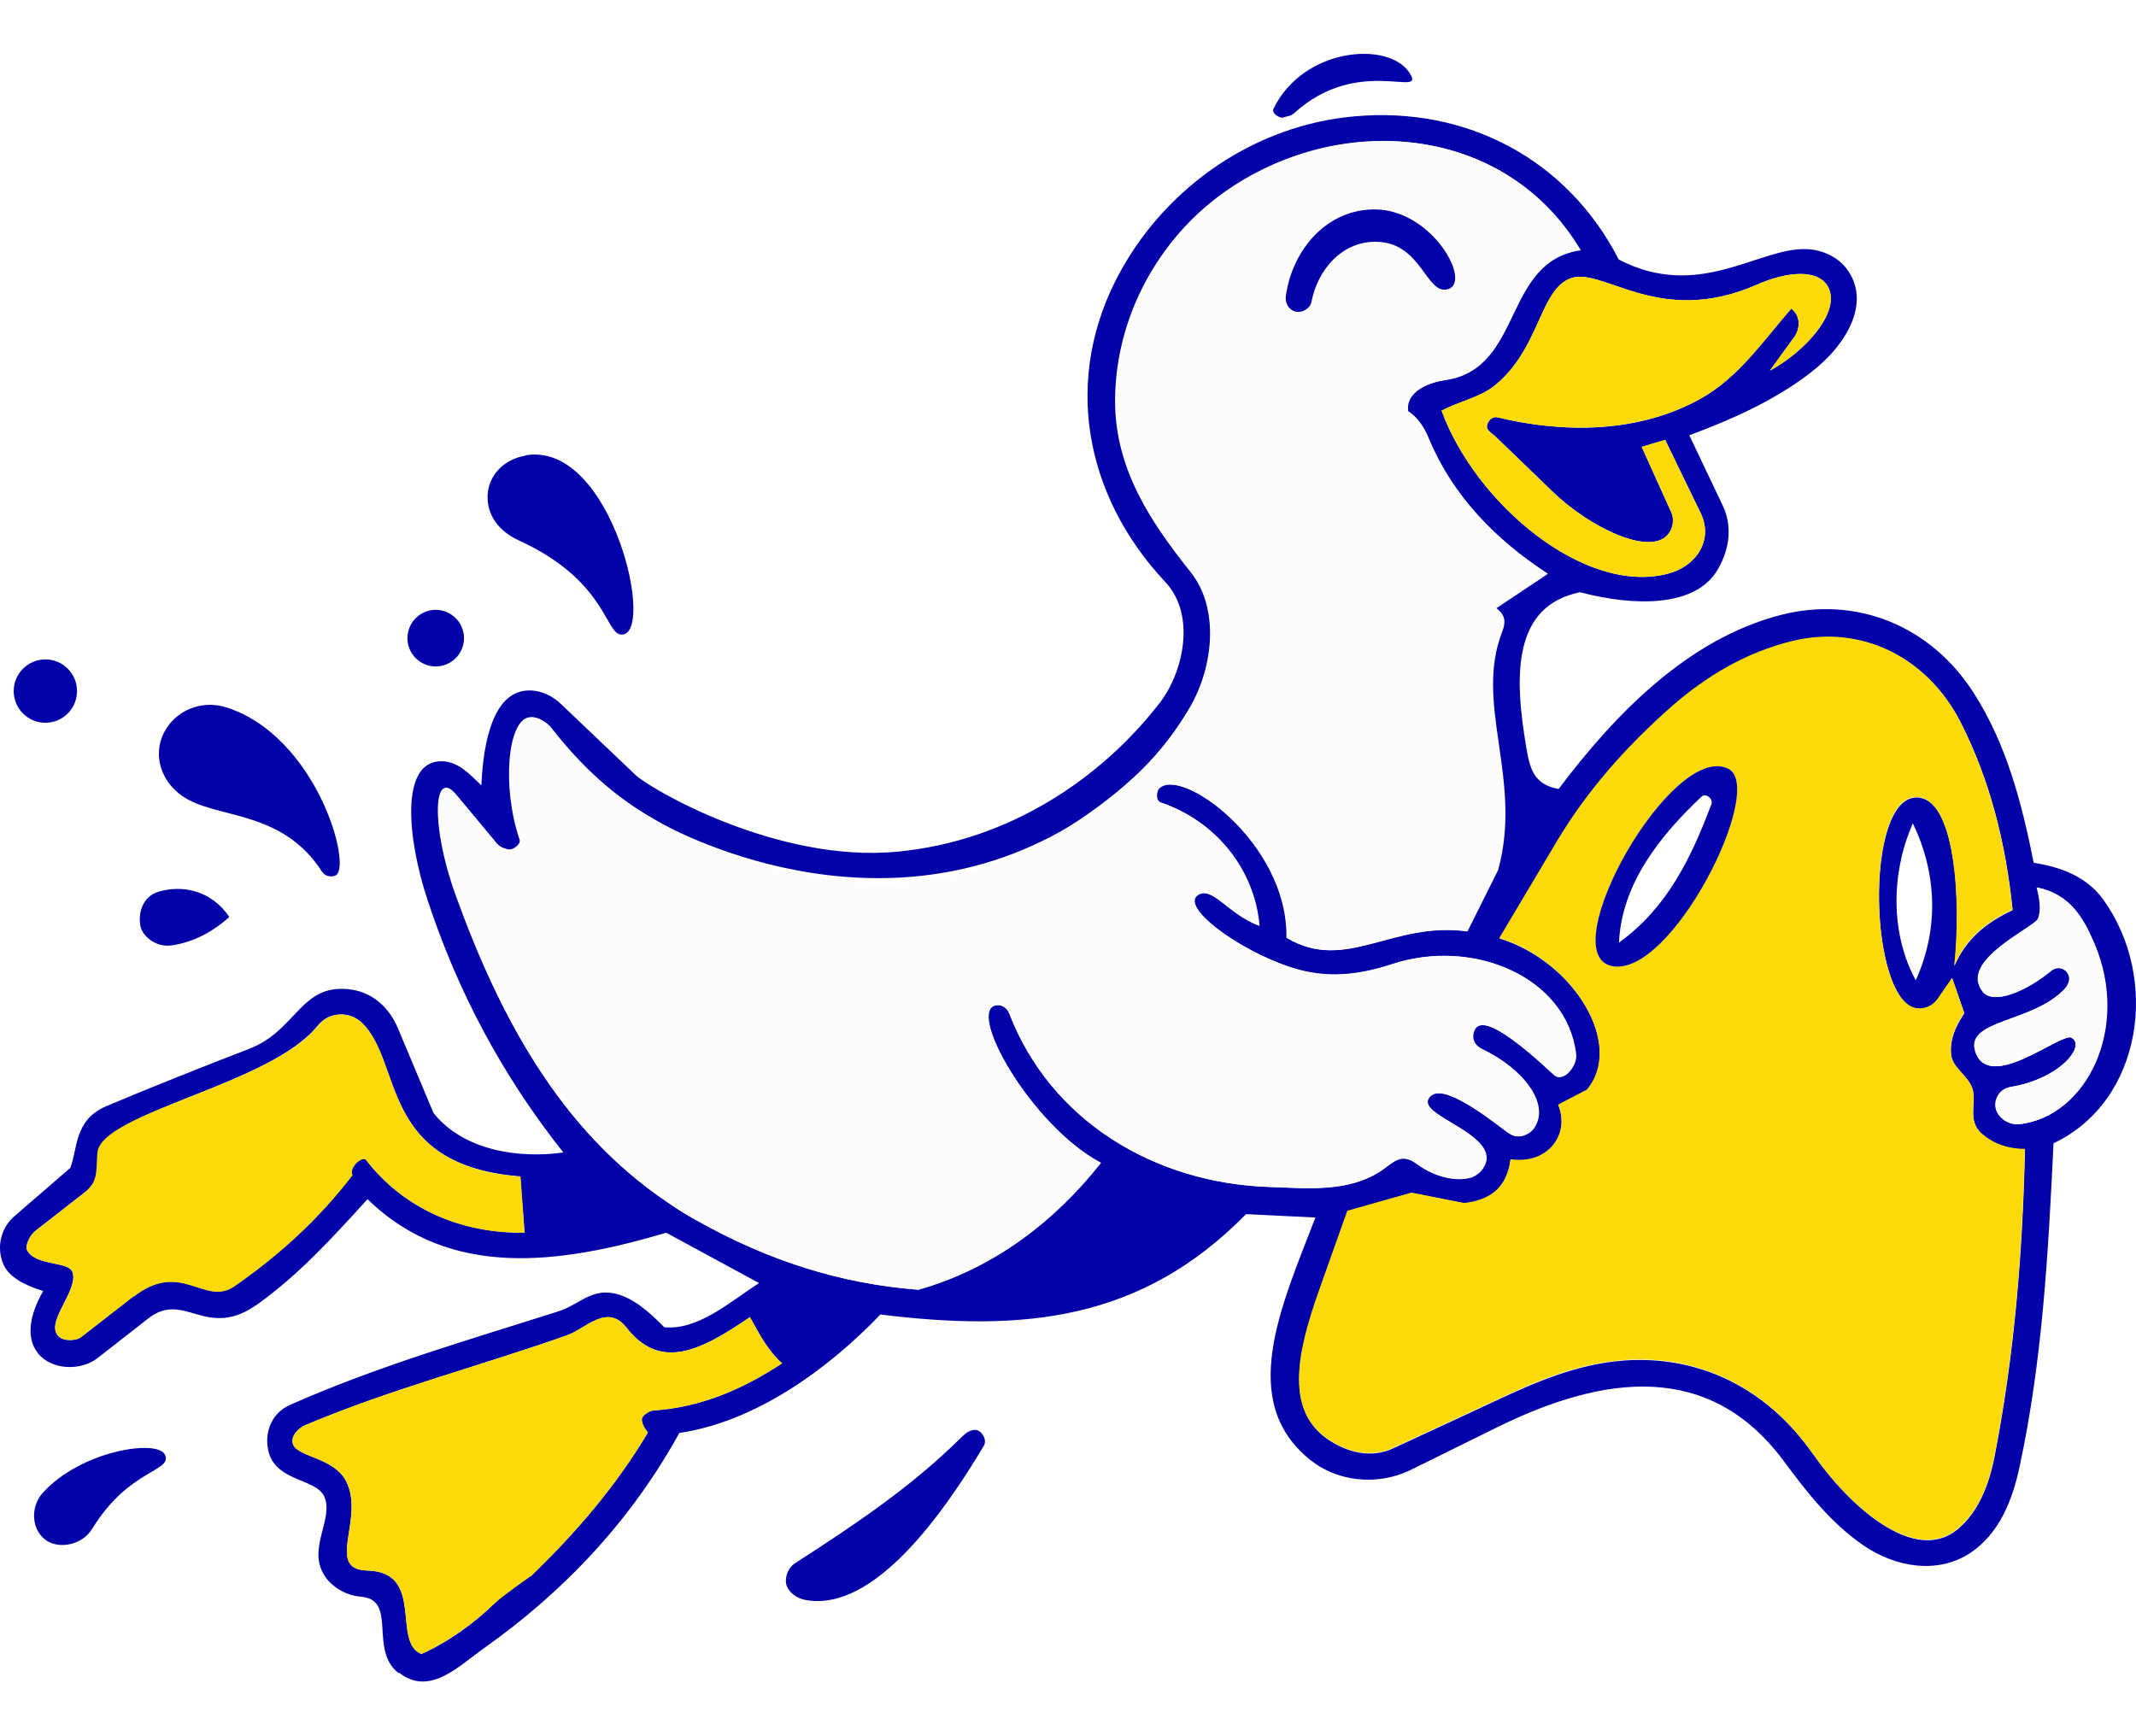
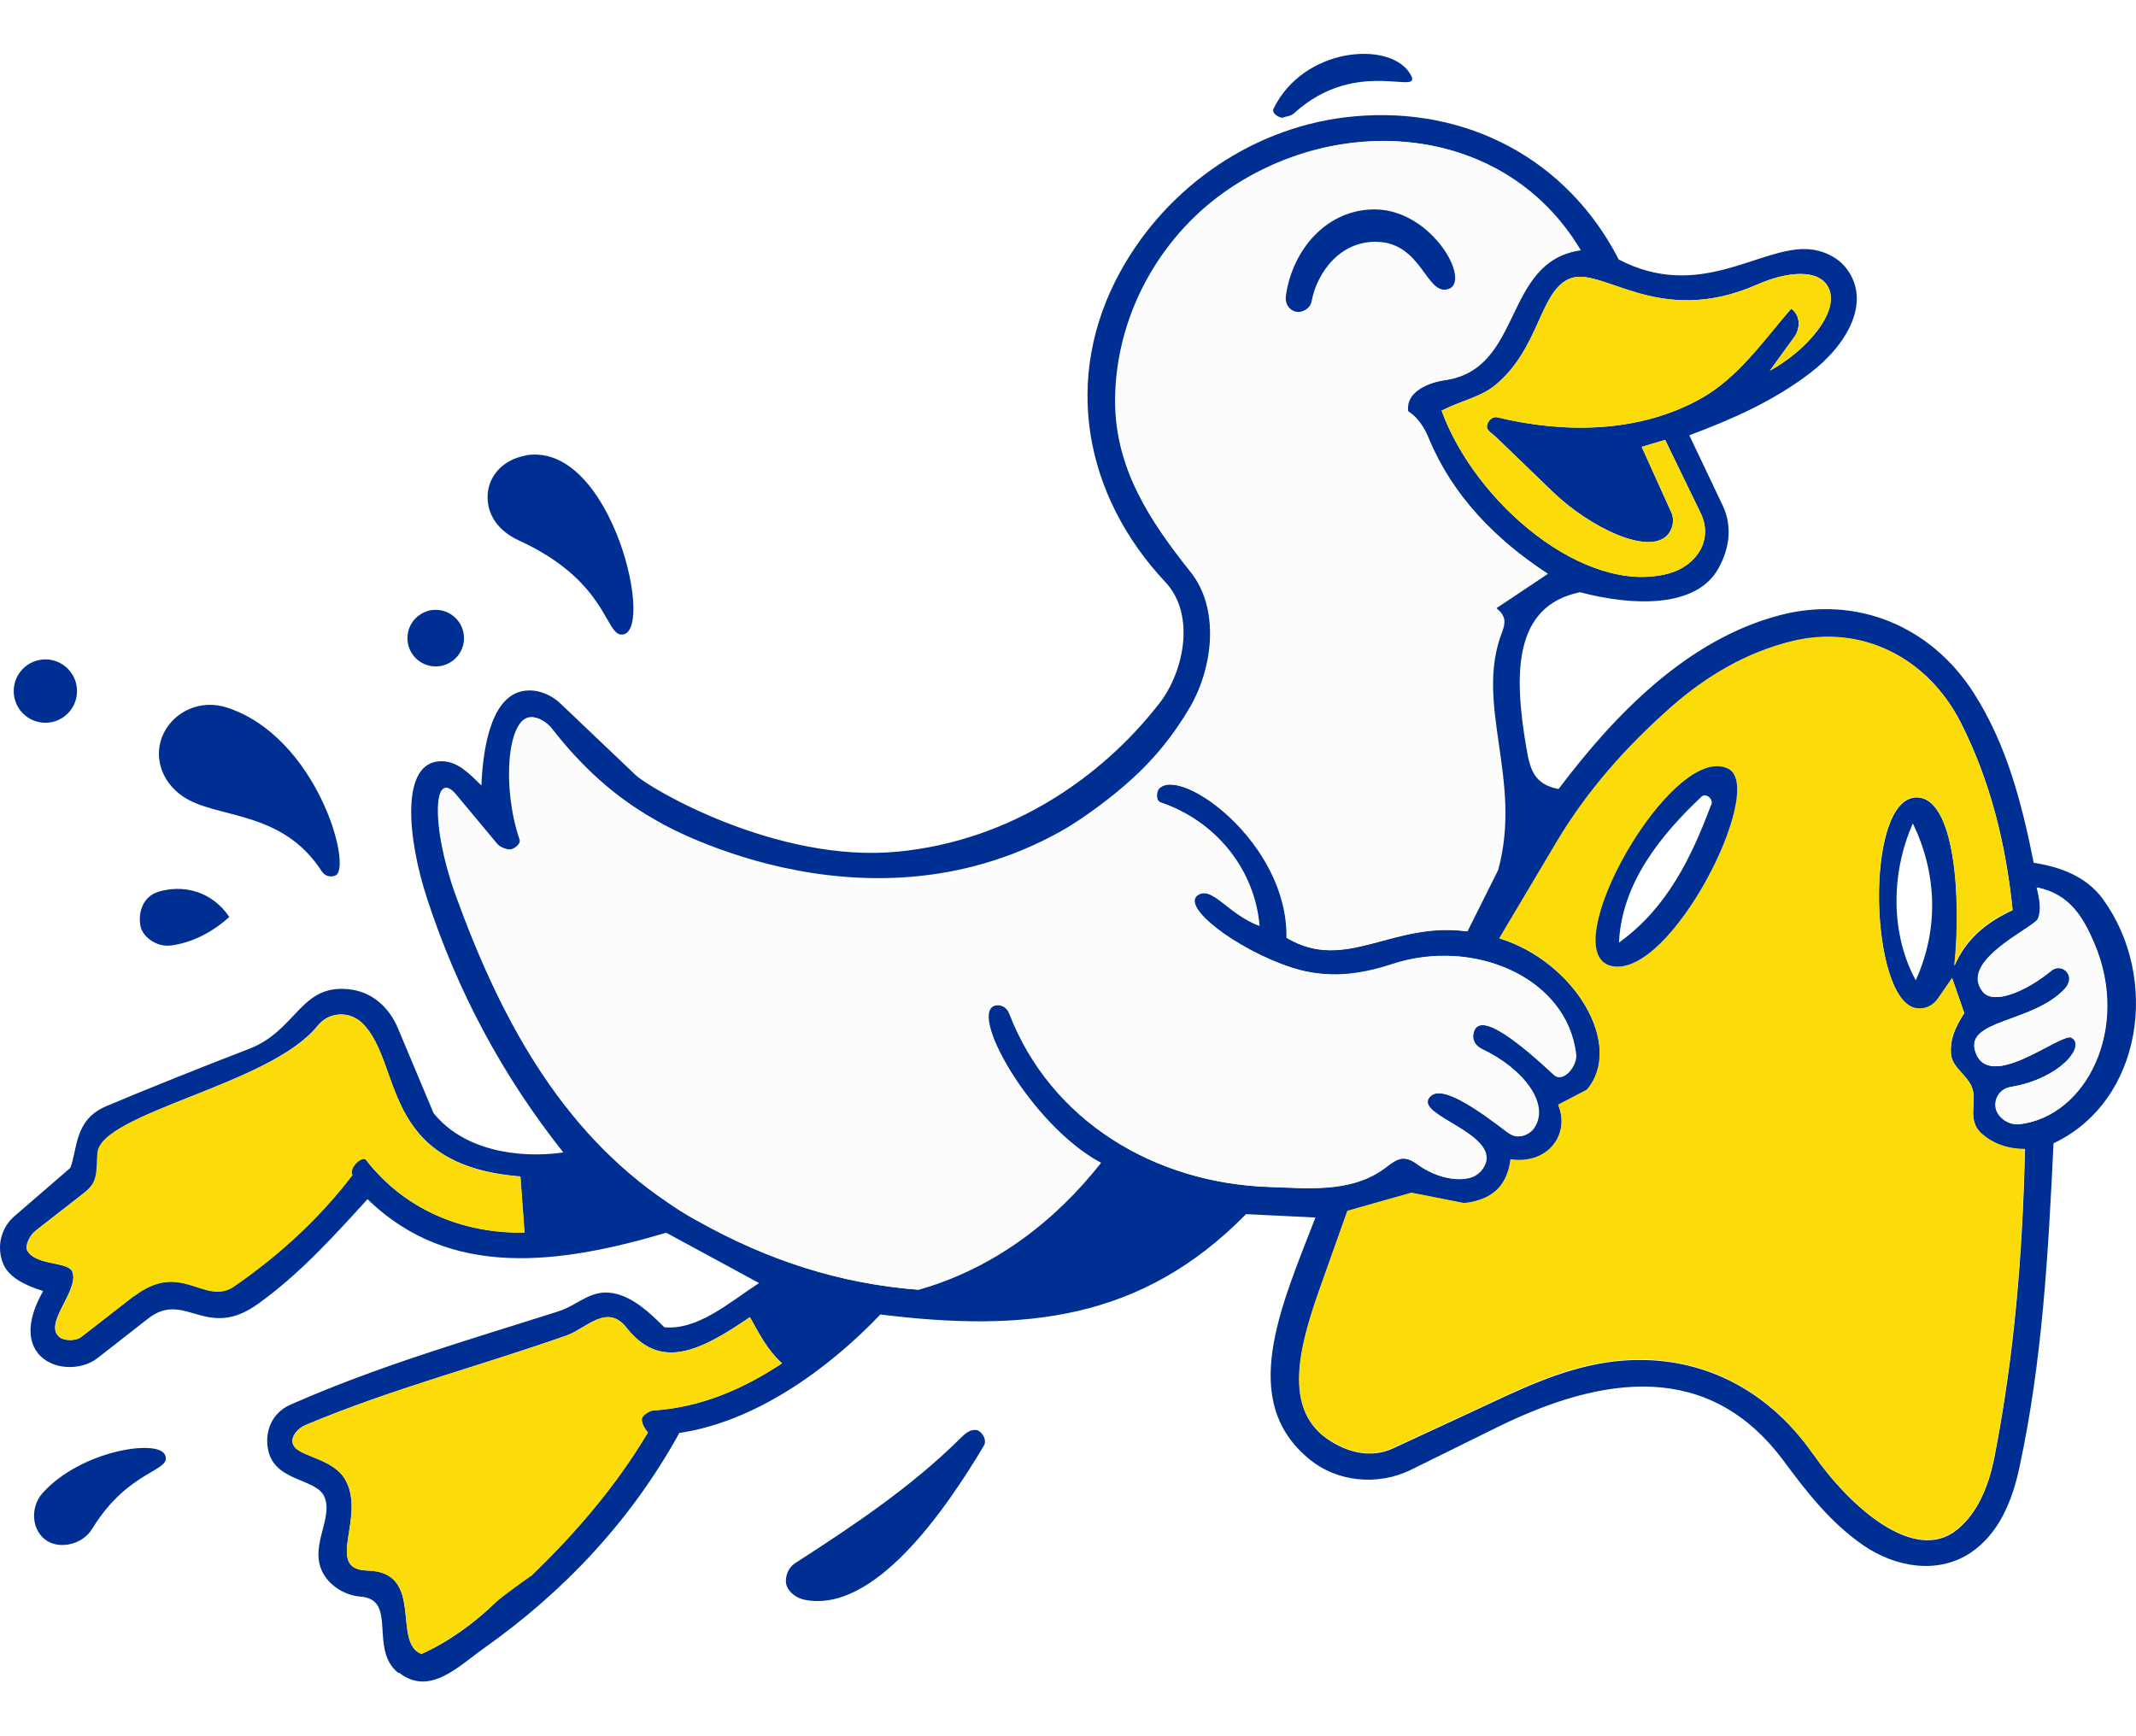
<svg xmlns="http://www.w3.org/2000/svg" width="160" height="130" viewBox="0 0 160 130" fill="none">
  <g id="PÅihlÃ¡Å¡ka Â· rozcestnÃ­k (nÃ¡vrh)">
    <g id="Sekce Â· Vyberte kurz">
      <g id="DrÃ¡ha Â· KlubovÃ© plavÃ¡nÃ­">
        <g id="ZvÃ­Åe Â· duck">
          <g id="Group">
-             <path id="Vector" d="M3.399 54.144C4.709 54.144 5.77 53.082 5.77 51.771C5.77 50.461 4.709 49.398 3.399 49.398C2.089 49.398 1.027 50.461 1.027 51.771C1.027 53.082 2.089 54.144 3.399 54.144Z" fill="#0202A8" />
-             <path id="Vector_2" d="M12.342 108.958C12.994 110.244 9.681 109.991 6.911 114.519C6.169 115.733 4.504 116.041 3.544 115.443C2.367 114.718 2.223 112.943 3.182 111.856C6.042 108.668 11.763 107.799 12.342 108.958Z" fill="#0202A8" />
-             <path id="Vector_3" d="M32.638 49.924C33.807 49.924 34.756 48.975 34.756 47.805C34.756 46.634 33.807 45.685 32.638 45.685C31.468 45.685 30.52 46.634 30.52 47.805C30.52 48.975 31.468 49.924 32.638 49.924Z" fill="#0202A8" />
-             <path id="Vector_4" d="M17.177 68.691C15.837 69.905 14.316 70.629 12.814 70.828C11.673 70.973 10.659 70.14 10.514 69.343C10.334 68.311 10.732 67.151 11.854 66.807C13.701 66.246 15.855 66.735 17.177 68.691Z" fill="#0202A8" />
-             <path id="Vector_5" d="M29.849 125.334C27.604 123.577 29.813 119.827 27.025 119.61C25.848 119.519 24.816 118.831 24.309 118.034C22.988 115.987 25.033 113.795 24.291 112.111C23.657 110.698 20.435 111.024 20.055 108.451C19.856 107.147 20.399 105.843 21.72 105.245C28.256 102.347 35.008 100.409 41.833 98.235C43.318 97.764 44.223 96.569 45.925 96.876C47.355 97.13 48.64 98.289 49.763 99.431C52.297 99.648 54.578 97.601 56.859 96.116L49.908 92.348C41.978 94.685 33.723 95.88 27.532 89.83C24.798 92.837 22.408 95.445 19.385 97.637C15.438 100.517 13.863 96.605 11.094 98.778L7.292 101.749C6.079 102.691 3.87 102.673 2.838 101.369C1.806 100.065 2.386 98.181 3.237 96.713C1.752 96.261 0.648 95.627 0.25 94.703C-0.294 93.399 0.068 91.931 1.155 91.044L5.264 87.493C5.825 86.081 5.536 83.907 7.944 82.874C10.623 81.733 15.837 79.65 18.643 78.581C22.318 77.168 22.499 73.546 26.391 74.143C27.876 74.379 29.143 75.429 29.813 77.042L32.474 83.382C34.737 86.207 38.883 86.805 42.196 86.334C37.561 80.483 34.248 74.198 32.003 67.35C30.519 62.84 29.939 57.007 33.071 57.026C34.302 57.026 35.153 57.967 36.058 58.837C36.203 55.45 36.982 51.972 39.389 51.736C40.295 51.646 41.29 52.026 42.033 52.751L47.608 58.058C48.677 59.072 58.181 64.67 67.233 63.8C75.778 62.985 82.548 58.149 86.694 52.877C88.631 50.559 89.645 46.103 87.291 43.603C81.209 37.118 79.525 28.278 83.96 20.272C87.509 13.878 94.08 9.367 101.467 8.715C109.939 7.954 117.434 11.994 121.254 19.439C127.228 22.554 131.682 18.569 135.266 18.66C136.606 18.696 137.746 19.33 138.362 20.181C140.136 22.609 138.434 25.779 135.556 27.971C132.84 30.035 129.835 31.376 126.54 32.608L129.038 37.861C129.763 39.382 129.581 41.067 128.694 42.625C127.029 45.559 122.304 45.414 118.357 44.364C113.306 45.396 113.415 50.595 114.32 55.939C114.592 57.515 114.827 58.746 116.746 59.109C120.964 53.511 126.395 47.896 133.329 46.085C139.068 44.581 144.644 46.9 147.848 51.917C150.292 55.739 151.432 60.087 152.338 64.633C154.438 64.96 156.32 65.702 157.533 67.369C161.806 73.274 160.502 82.494 153.822 85.646C153.424 93.978 152.989 101.93 151.27 109.919C150.726 112.455 149.731 114.9 147.595 116.331C145.132 117.961 141.982 117.4 139.611 115.788C137.131 114.085 135.375 111.821 133.6 109.43C128.025 101.93 120.131 102.999 112.202 106.894L105.703 110.1C103.168 111.35 100.145 110.987 98.136 109.357C92.704 104.992 95.927 97.945 98.534 91.207L93.338 90.953C85.517 98.923 76.755 99.811 65.947 98.471C61.983 102.619 56.552 106.513 50.885 107.346C47.319 113.831 42.322 119.175 36.258 123.468C34.357 124.808 32.184 127.109 29.885 125.298L29.849 125.334ZM113.017 84.885C113.668 85.392 114.519 84.976 114.845 84.523C116.131 82.711 114.067 80.049 110.989 78.581C110.428 78.31 110.229 77.857 110.337 77.35C110.772 75.574 114.031 78.328 116.384 80.519C117.054 81.135 118.104 79.831 118.013 78.962C117.343 73.201 110.337 70.213 104.255 72.223C101.72 73.056 99.33 73.31 96.724 72.477C92.596 71.136 88.179 67.785 89.772 66.988C90.858 66.445 91.999 68.474 94.298 69.343C93.936 65.086 91.003 61.5 86.911 60.105C86.513 59.96 86.585 59.254 86.766 59.072C88.396 57.333 96.488 63.13 96.361 70.249C100.761 72.875 104.236 68.999 109.867 69.76L112.166 65.159C114.031 58.348 110.337 52.751 112.474 47.298C112.745 46.592 112.727 46.103 112.039 45.541L115.895 42.969C111.967 40.397 108.762 37.1 107.006 32.898C106.626 31.992 106.137 31.249 105.431 30.796C105.214 29.293 107.043 28.641 108.219 28.459C114.067 27.626 112.474 19.584 118.357 18.732C112.709 9.222 100.217 8.299 91.618 14.457C86.857 17.863 83.544 23.659 83.526 30.017C83.526 35.089 86.115 39.002 89.174 42.842C91.383 45.596 90.876 49.997 89.12 53.004C86.766 57.026 83.363 60.141 79.326 62.351C64.372 70.593 49.039 61.409 49.039 61.409C45.979 59.688 43.517 57.388 41.29 54.562C40.874 54.037 40.222 53.656 39.679 53.729C38.014 53.892 37.579 58.946 38.919 62.895C39.045 63.257 38.394 63.691 38.104 63.637C37.869 63.601 37.416 63.474 37.181 63.184L34.103 59.489C32.51 57.569 32.22 61.717 34.103 66.988C37.362 76.009 41.87 84.613 50.016 90.084C51.211 90.899 52.243 91.46 52.243 91.46C57.493 94.413 62.906 96.17 68.754 96.605C74.329 95.029 78.946 91.533 82.422 87.095C77.135 84.287 72.211 75.429 74.655 75.284C74.945 75.266 75.397 75.411 75.597 75.937C78.71 83.997 86.495 88.617 95.022 88.906C97.864 88.997 100.96 89.359 103.44 87.675C104.309 87.077 104.888 86.28 106.137 87.204C107.151 87.964 108.69 88.526 110.012 88.236C110.718 88.073 111.17 87.457 111.279 86.986C111.749 84.812 106.21 83.544 106.97 82.277C107.73 81.009 110.645 83.092 112.962 84.867L113.017 84.885ZM112.148 32.825C111.695 32.372 111.279 32.245 111.406 31.793C111.46 31.593 111.731 31.159 112.184 31.267C117.126 32.463 122.738 32.463 127.373 29.872C130.215 28.297 132.08 25.507 134.18 23.116C134.94 23.714 134.813 24.674 134.397 25.253L132.569 27.771C135.248 26.322 137.855 23.388 136.968 21.558C136.262 20.109 133.872 20.326 131.609 21.323C124.114 24.619 119.914 19.801 117.506 20.906C115.316 21.92 115.316 26.087 112.039 28.822C110.917 29.764 109.523 29.981 107.984 30.76C110.5 37.68 118.701 44.635 124.965 42.969C127.119 42.389 128.35 40.415 127.391 38.44L124.73 32.952L122.974 33.477L125.2 38.404C125.454 38.984 125.273 39.654 124.929 40.053C123.535 41.665 119.045 39.509 116.257 36.792L112.148 32.825ZM135.809 108.922C138.579 112.908 143.395 117.164 146.581 114.61C148.21 113.306 149.007 111.169 149.405 109.122C150.889 101.496 151.505 93.978 151.686 86.099C150.165 86.099 149.115 85.537 148.445 84.939C147.359 83.961 148.047 82.675 147.776 81.643C147.504 80.61 146.219 80.049 146.146 78.944C146.074 77.839 146.454 76.951 147.142 75.9L146.237 73.292L145.187 74.814C144.807 75.375 144.209 75.647 143.576 75.556C140.027 75.049 139.611 59.815 143.539 59.743C146.49 59.688 146.925 67.532 146.4 72.368C147.232 70.43 148.663 69.162 150.763 68.184C150.256 63.239 149.097 58.493 146.852 54.091C144.408 49.327 139.52 46.773 134.252 48.059C130.849 48.892 127.862 50.649 125.219 52.968C121.833 55.939 118.882 59.272 116.583 63.148L112.329 70.303C117.977 72.06 121.688 78.328 118.882 81.661L116.728 82.784C117.217 83.961 116.963 85.139 116.221 85.954C115.533 86.678 114.483 87.059 113.162 86.877C112.89 88.979 111.659 89.903 109.704 90.156L105.739 89.377L100.942 90.736L99.041 96.079C97.556 100.282 95.909 105.336 99.403 107.781C100.851 108.796 102.661 109.285 104.345 108.506L110.247 105.771C113.596 104.213 116.764 102.601 120.403 102.057C126.649 101.151 132.188 103.724 135.827 108.959L135.809 108.922ZM143.503 73.437C145.295 69.47 145.042 65.322 143.286 61.681C141.584 65.521 141.657 70.068 143.503 73.437ZM155.162 77.73C156.339 78.273 154.383 80.791 150.636 81.425C149.695 81.588 149.332 82.494 149.55 83.146C149.749 83.726 150.473 84.305 151.306 84.215C156.302 83.617 159.579 77.023 156.9 70.702C156.067 68.745 155.053 66.97 152.591 66.481C152.79 67.314 152.953 68.166 152.682 68.818C152.41 69.47 146.653 71.97 148.554 74.306C149.351 75.284 151.758 74.288 153.659 72.73C154.13 72.35 154.637 72.549 154.872 72.857C155.144 73.219 155.035 73.709 154.655 74.107C152.247 76.625 147.232 76.371 147.975 78.744C148.97 81.932 154.347 77.35 155.198 77.73H155.162ZM10.007 97.112C13.519 94.377 15.221 97.746 17.43 96.424C20.869 94.051 23.838 91.334 26.391 88.019C26.083 87.475 27.133 86.533 27.405 86.877C30.302 90.627 34.628 92.402 39.281 92.33L38.973 88.127C28.419 87.294 30.175 79.668 27.151 76.661C26.21 75.719 24.653 75.774 23.802 76.824C20.29 81.262 7.744 83.273 7.509 86.298C7.4 87.638 7.382 88.526 6.278 89.377L2.675 92.185C2.205 92.547 1.843 93.344 2.042 93.689C2.694 94.848 5.156 94.467 5.427 95.301C5.916 96.75 3.146 99.213 4.504 100.21C4.812 100.427 5.662 100.481 6.079 100.155L9.989 97.112H10.007ZM37.036 120.117C37.579 119.592 37.416 118.36 37.977 118.287L39.788 118.052C43.173 114.791 46.16 111.295 48.532 107.31C48.188 106.912 48.043 106.495 48.079 106.278C48.115 106.06 48.604 105.68 48.948 105.662C52.533 105.426 55.701 104.032 58.579 102.13C57.457 101.115 56.896 99.956 56.172 98.67C52.315 101.314 49.419 102.637 46.92 99.449C45.472 97.619 43.861 99.539 42.485 100.028C35.914 102.347 29.324 104.05 22.897 106.749C22.3 107.002 21.811 107.564 21.919 108.089C22.119 109.158 24.943 109.122 25.902 110.915C27.405 113.741 24.273 117.581 27.532 117.653C31.858 117.762 29.324 123.033 31.569 123.903C33.506 123.051 35.533 121.602 37.036 120.117Z" fill="#0202A8" />
-             <path id="Vector_6" d="M24.147 65.34C21.124 60.594 16.218 61.391 13.684 59.652C12.018 58.511 11.457 56.536 12.271 54.906C13.086 53.276 15.041 52.37 16.997 53.004C23.677 55.178 26.356 64.742 25.179 65.557C24.962 65.702 24.401 65.72 24.166 65.34H24.147Z" fill="#0202A8" />
-             <path id="Vector_7" d="M39.372 34.11C45.889 33.005 49.22 47.877 46.486 47.532C45.328 47.388 45.328 43.439 38.865 40.486C37.362 39.798 36.439 38.566 36.529 37.044C36.62 35.613 37.706 34.418 39.372 34.128V34.11Z" fill="#0202A8" />
-             <path id="Vector_8" d="M73.696 108.306C70.799 113.161 65.477 120.878 60.281 119.845C59.666 119.718 59.14 119.32 58.941 118.831C58.742 118.342 58.941 117.49 59.575 117.092C63.956 114.266 68.246 111.404 71.958 107.727C72.356 107.328 72.682 107.075 73.153 107.129C73.46 107.165 73.985 107.799 73.696 108.306Z" fill="#0202A8" />
-             <path id="Vector_9" d="M105.593 5.472C106.842 7.428 101.755 4.095 96.939 8.479C96.668 8.733 96.287 8.715 96.124 8.805C95.961 8.896 95.201 8.533 95.4 8.135C97.645 3.534 104.054 3.045 105.593 5.472Z" fill="#0202A8" />
+             <path id="Vector" d="M3.399 54.144C4.709 54.144 5.77 53.082 5.77 51.771C5.77 50.461 4.709 49.398 3.399 49.398C2.089 49.398 1.027 50.461 1.027 51.771C1.027 53.082 2.089 54.144 3.399 54.144Z" fill="#002F94" />
+             <path id="Vector_2" d="M12.342 108.958C12.994 110.244 9.681 109.991 6.911 114.519C6.169 115.733 4.504 116.041 3.544 115.443C2.367 114.718 2.223 112.943 3.182 111.856C6.042 108.668 11.763 107.799 12.342 108.958Z" fill="#002F94" />
+             <path id="Vector_3" d="M32.638 49.924C33.807 49.924 34.756 48.975 34.756 47.805C34.756 46.634 33.807 45.685 32.638 45.685C31.468 45.685 30.52 46.634 30.52 47.805C30.52 48.975 31.468 49.924 32.638 49.924Z" fill="#002F94" />
+             <path id="Vector_4" d="M17.177 68.691C15.837 69.905 14.316 70.629 12.814 70.828C11.673 70.973 10.659 70.14 10.514 69.343C10.334 68.311 10.732 67.151 11.854 66.807C13.701 66.246 15.855 66.735 17.177 68.691Z" fill="#002F94" />
+             <path id="Vector_5" d="M29.849 125.334C27.604 123.577 29.813 119.827 27.025 119.61C25.848 119.519 24.816 118.831 24.309 118.034C22.988 115.987 25.033 113.795 24.291 112.111C23.657 110.698 20.435 111.024 20.055 108.451C19.856 107.147 20.399 105.843 21.72 105.245C28.256 102.347 35.008 100.409 41.833 98.235C43.318 97.764 44.223 96.569 45.925 96.876C47.355 97.13 48.64 98.289 49.763 99.431C52.297 99.648 54.578 97.601 56.859 96.116L49.908 92.348C41.978 94.685 33.723 95.88 27.532 89.83C24.798 92.837 22.408 95.445 19.385 97.637C15.438 100.517 13.863 96.605 11.094 98.778L7.292 101.749C6.079 102.691 3.87 102.673 2.838 101.369C1.806 100.065 2.386 98.181 3.237 96.713C1.752 96.261 0.648 95.627 0.25 94.703C-0.294 93.399 0.068 91.931 1.155 91.044L5.264 87.493C5.825 86.081 5.536 83.907 7.944 82.874C10.623 81.733 15.837 79.65 18.643 78.581C22.318 77.168 22.499 73.546 26.391 74.143C27.876 74.379 29.143 75.429 29.813 77.042L32.474 83.382C34.737 86.207 38.883 86.805 42.196 86.334C37.561 80.483 34.248 74.198 32.003 67.35C30.519 62.84 29.939 57.007 33.071 57.026C34.302 57.026 35.153 57.967 36.058 58.837C36.203 55.45 36.982 51.972 39.389 51.736C40.295 51.646 41.29 52.026 42.033 52.751L47.608 58.058C48.677 59.072 58.181 64.67 67.233 63.8C75.778 62.985 82.548 58.149 86.694 52.877C88.631 50.559 89.645 46.103 87.291 43.603C81.209 37.118 79.525 28.278 83.96 20.272C87.509 13.878 94.08 9.367 101.467 8.715C109.939 7.954 117.434 11.994 121.254 19.439C127.228 22.554 131.682 18.569 135.266 18.66C136.606 18.696 137.746 19.33 138.362 20.181C140.136 22.609 138.434 25.779 135.556 27.971C132.84 30.035 129.835 31.376 126.54 32.608L129.038 37.861C129.763 39.382 129.581 41.067 128.694 42.625C127.029 45.559 122.304 45.414 118.357 44.364C113.306 45.396 113.415 50.595 114.32 55.939C114.592 57.515 114.827 58.746 116.746 59.109C120.964 53.511 126.395 47.896 133.329 46.085C139.068 44.581 144.644 46.9 147.848 51.917C150.292 55.739 151.432 60.087 152.338 64.633C154.438 64.96 156.32 65.702 157.533 67.369C161.806 73.274 160.502 82.494 153.822 85.646C153.424 93.978 152.989 101.93 151.27 109.919C150.726 112.455 149.731 114.9 147.595 116.331C145.132 117.961 141.982 117.4 139.611 115.788C137.131 114.085 135.375 111.821 133.6 109.43C128.025 101.93 120.131 102.999 112.202 106.894L105.703 110.1C103.168 111.35 100.145 110.987 98.136 109.357C92.704 104.992 95.927 97.945 98.534 91.207L93.338 90.953C85.517 98.923 76.755 99.811 65.947 98.471C61.983 102.619 56.552 106.513 50.885 107.346C47.319 113.831 42.322 119.175 36.258 123.468C34.357 124.808 32.184 127.109 29.885 125.298L29.849 125.334ZM113.017 84.885C113.668 85.392 114.519 84.976 114.845 84.523C116.131 82.711 114.067 80.049 110.989 78.581C110.428 78.31 110.229 77.857 110.337 77.35C110.772 75.574 114.031 78.328 116.384 80.519C117.054 81.135 118.104 79.831 118.013 78.962C117.343 73.201 110.337 70.213 104.255 72.223C101.72 73.056 99.33 73.31 96.724 72.477C92.596 71.136 88.179 67.785 89.772 66.988C90.858 66.445 91.999 68.474 94.298 69.343C93.936 65.086 91.003 61.5 86.911 60.105C86.513 59.96 86.585 59.254 86.766 59.072C88.396 57.333 96.488 63.13 96.361 70.249C100.761 72.875 104.236 68.999 109.867 69.76L112.166 65.159C114.031 58.348 110.337 52.751 112.474 47.298C112.745 46.592 112.727 46.103 112.039 45.541L115.895 42.969C111.967 40.397 108.762 37.1 107.006 32.898C106.626 31.992 106.137 31.249 105.431 30.796C105.214 29.293 107.043 28.641 108.219 28.459C114.067 27.626 112.474 19.584 118.357 18.732C112.709 9.222 100.217 8.299 91.618 14.457C86.857 17.863 83.544 23.659 83.526 30.017C83.526 35.089 86.115 39.002 89.174 42.842C91.383 45.596 90.876 49.997 89.12 53.004C86.766 57.026 83.363 60.141 79.326 62.351C64.372 70.593 49.039 61.409 49.039 61.409C45.979 59.688 43.517 57.388 41.29 54.562C40.874 54.037 40.222 53.656 39.679 53.729C38.014 53.892 37.579 58.946 38.919 62.895C39.045 63.257 38.394 63.691 38.104 63.637C37.869 63.601 37.416 63.474 37.181 63.184L34.103 59.489C32.51 57.569 32.22 61.717 34.103 66.988C37.362 76.009 41.87 84.613 50.016 90.084C51.211 90.899 52.243 91.46 52.243 91.46C57.493 94.413 62.906 96.17 68.754 96.605C74.329 95.029 78.946 91.533 82.422 87.095C77.135 84.287 72.211 75.429 74.655 75.284C74.945 75.266 75.397 75.411 75.597 75.937C78.71 83.997 86.495 88.617 95.022 88.906C97.864 88.997 100.96 89.359 103.44 87.675C104.309 87.077 104.888 86.28 106.137 87.204C107.151 87.964 108.69 88.526 110.012 88.236C110.718 88.073 111.17 87.457 111.279 86.986C111.749 84.812 106.21 83.544 106.97 82.277C107.73 81.009 110.645 83.092 112.962 84.867L113.017 84.885ZM112.148 32.825C111.695 32.372 111.279 32.245 111.406 31.793C111.46 31.593 111.731 31.159 112.184 31.267C117.126 32.463 122.738 32.463 127.373 29.872C130.215 28.297 132.08 25.507 134.18 23.116C134.94 23.714 134.813 24.674 134.397 25.253L132.569 27.771C135.248 26.322 137.855 23.388 136.968 21.558C136.262 20.109 133.872 20.326 131.609 21.323C124.114 24.619 119.914 19.801 117.506 20.906C115.316 21.92 115.316 26.087 112.039 28.822C110.917 29.764 109.523 29.981 107.984 30.76C110.5 37.68 118.701 44.635 124.965 42.969C127.119 42.389 128.35 40.415 127.391 38.44L124.73 32.952L122.974 33.477L125.2 38.404C125.454 38.984 125.273 39.654 124.929 40.053C123.535 41.665 119.045 39.509 116.257 36.792L112.148 32.825ZM135.809 108.922C138.579 112.908 143.395 117.164 146.581 114.61C148.21 113.306 149.007 111.169 149.405 109.122C150.889 101.496 151.505 93.978 151.686 86.099C150.165 86.099 149.115 85.537 148.445 84.939C147.359 83.961 148.047 82.675 147.776 81.643C147.504 80.61 146.219 80.049 146.146 78.944C146.074 77.839 146.454 76.951 147.142 75.9L146.237 73.292L145.187 74.814C144.807 75.375 144.209 75.647 143.576 75.556C140.027 75.049 139.611 59.815 143.539 59.743C146.49 59.688 146.925 67.532 146.4 72.368C147.232 70.43 148.663 69.162 150.763 68.184C150.256 63.239 149.097 58.493 146.852 54.091C144.408 49.327 139.52 46.773 134.252 48.059C130.849 48.892 127.862 50.649 125.219 52.968C121.833 55.939 118.882 59.272 116.583 63.148L112.329 70.303C117.977 72.06 121.688 78.328 118.882 81.661L116.728 82.784C117.217 83.961 116.963 85.139 116.221 85.954C115.533 86.678 114.483 87.059 113.162 86.877C112.89 88.979 111.659 89.903 109.704 90.156L105.739 89.377L100.942 90.736L99.041 96.079C97.556 100.282 95.909 105.336 99.403 107.781C100.851 108.796 102.661 109.285 104.345 108.506L110.247 105.771C113.596 104.213 116.764 102.601 120.403 102.057C126.649 101.151 132.188 103.724 135.827 108.959L135.809 108.922ZM143.503 73.437C145.295 69.47 145.042 65.322 143.286 61.681C141.584 65.521 141.657 70.068 143.503 73.437ZM155.162 77.73C156.339 78.273 154.383 80.791 150.636 81.425C149.695 81.588 149.332 82.494 149.55 83.146C149.749 83.726 150.473 84.305 151.306 84.215C156.302 83.617 159.579 77.023 156.9 70.702C156.067 68.745 155.053 66.97 152.591 66.481C152.79 67.314 152.953 68.166 152.682 68.818C152.41 69.47 146.653 71.97 148.554 74.306C149.351 75.284 151.758 74.288 153.659 72.73C154.13 72.35 154.637 72.549 154.872 72.857C155.144 73.219 155.035 73.709 154.655 74.107C152.247 76.625 147.232 76.371 147.975 78.744C148.97 81.932 154.347 77.35 155.198 77.73H155.162ZM10.007 97.112C13.519 94.377 15.221 97.746 17.43 96.424C20.869 94.051 23.838 91.334 26.391 88.019C26.083 87.475 27.133 86.533 27.405 86.877C30.302 90.627 34.628 92.402 39.281 92.33L38.973 88.127C28.419 87.294 30.175 79.668 27.151 76.661C26.21 75.719 24.653 75.774 23.802 76.824C20.29 81.262 7.744 83.273 7.509 86.298C7.4 87.638 7.382 88.526 6.278 89.377L2.675 92.185C2.205 92.547 1.843 93.344 2.042 93.689C2.694 94.848 5.156 94.467 5.427 95.301C5.916 96.75 3.146 99.213 4.504 100.21C4.812 100.427 5.662 100.481 6.079 100.155L9.989 97.112H10.007ZM37.036 120.117C37.579 119.592 37.416 118.36 37.977 118.287L39.788 118.052C43.173 114.791 46.16 111.295 48.532 107.31C48.188 106.912 48.043 106.495 48.079 106.278C48.115 106.06 48.604 105.68 48.948 105.662C52.533 105.426 55.701 104.032 58.579 102.13C57.457 101.115 56.896 99.956 56.172 98.67C52.315 101.314 49.419 102.637 46.92 99.449C45.472 97.619 43.861 99.539 42.485 100.028C35.914 102.347 29.324 104.05 22.897 106.749C22.3 107.002 21.811 107.564 21.919 108.089C22.119 109.158 24.943 109.122 25.902 110.915C27.405 113.741 24.273 117.581 27.532 117.653C31.858 117.762 29.324 123.033 31.569 123.903C33.506 123.051 35.533 121.602 37.036 120.117Z" fill="#002F94" />
+             <path id="Vector_6" d="M24.147 65.34C21.124 60.594 16.218 61.391 13.684 59.652C12.018 58.511 11.457 56.536 12.271 54.906C13.086 53.276 15.041 52.37 16.997 53.004C23.677 55.178 26.356 64.742 25.179 65.557C24.962 65.702 24.401 65.72 24.166 65.34H24.147Z" fill="#002F94" />
+             <path id="Vector_7" d="M39.372 34.11C45.889 33.005 49.22 47.877 46.486 47.532C45.328 47.388 45.328 43.439 38.865 40.486C37.362 39.798 36.439 38.566 36.529 37.044C36.62 35.613 37.706 34.418 39.372 34.128V34.11Z" fill="#002F94" />
+             <path id="Vector_8" d="M73.696 108.306C70.799 113.161 65.477 120.878 60.281 119.845C59.666 119.718 59.14 119.32 58.941 118.831C58.742 118.342 58.941 117.49 59.575 117.092C63.956 114.266 68.246 111.404 71.958 107.727C72.356 107.328 72.682 107.075 73.153 107.129C73.46 107.165 73.985 107.799 73.696 108.306Z" fill="#002F94" />
+             <path id="Vector_9" d="M105.593 5.472C106.842 7.428 101.755 4.095 96.939 8.479C96.668 8.733 96.287 8.715 96.124 8.805C95.961 8.896 95.201 8.533 95.4 8.135C97.645 3.534 104.054 3.045 105.593 5.472Z" fill="#002F94" />
            <path id="Vector_10" d="M113.018 84.884C110.701 83.109 107.804 81.026 107.026 82.294C106.248 83.562 111.805 84.83 111.335 87.004C111.226 87.475 110.773 88.09 110.067 88.253C108.746 88.561 107.207 87.982 106.193 87.221C104.962 86.297 104.383 87.094 103.496 87.692C101.016 89.358 97.92 89.014 95.078 88.924C86.551 88.634 78.766 84.015 75.653 75.954C75.453 75.429 74.983 75.284 74.711 75.302C72.249 75.465 77.191 84.305 82.478 87.112C79.002 91.532 74.385 95.046 68.809 96.622C62.962 96.169 57.549 94.412 52.299 91.478C52.299 91.478 51.14 90.898 50.072 90.101C41.925 84.649 37.4 76.026 34.159 67.005C32.258 61.734 32.548 57.586 34.159 59.506L37.237 63.202C37.472 63.491 37.925 63.618 38.16 63.654C38.45 63.709 39.101 63.274 38.975 62.912C37.635 58.945 38.069 53.909 39.735 53.746C40.278 53.692 40.948 54.072 41.346 54.579C43.555 57.423 46.035 59.706 49.095 61.426C49.095 61.426 64.899 71.425 79.382 62.368C83.274 59.941 86.822 57.043 89.176 53.021C90.932 50.014 91.421 45.613 89.23 42.859C86.171 39.037 83.564 35.125 83.582 30.035C83.6 23.677 86.931 17.88 91.674 14.475C100.273 8.316 112.765 9.24 118.413 18.75C112.548 19.583 114.123 27.625 108.275 28.477C107.098 28.64 105.27 29.31 105.487 30.814C106.193 31.248 106.7 32.009 107.062 32.915C108.818 37.117 112.023 40.432 115.951 42.986L112.095 45.558C112.783 46.12 112.801 46.591 112.53 47.316C110.393 52.768 114.086 58.347 112.222 65.176L109.923 69.777C104.292 68.998 100.816 72.893 96.417 70.266C96.544 63.147 88.452 57.351 86.822 59.09C86.641 59.289 86.551 59.995 86.967 60.122C91.059 61.499 93.991 65.103 94.353 69.36C92.054 68.491 90.914 66.462 89.828 67.005C88.234 67.802 92.652 71.154 96.779 72.494C99.386 73.346 101.776 73.092 104.31 72.24C110.393 70.23 117.399 73.219 118.069 78.979C118.178 79.83 117.11 81.153 116.44 80.537C114.086 78.345 110.828 75.592 110.393 77.367C110.267 77.874 110.484 78.327 111.045 78.599C114.104 80.048 116.186 82.729 114.901 84.54C114.575 84.993 113.724 85.409 113.073 84.902L113.018 84.884ZM103.206 18.116C106.501 18.242 106.845 22.137 108.456 21.666C110.285 21.141 107.316 15.743 103.061 15.688C99.404 15.634 96.797 18.677 96.327 22.137C96.218 22.861 96.707 23.351 97.232 23.369C97.54 23.369 98.137 23.151 98.246 22.59C98.68 20.289 100.491 18.025 103.206 18.116Z" fill="#FCFCFC" />
-             <path id="Vector_11" d="M37.038 120.117C35.517 121.584 33.489 123.033 31.571 123.903C29.326 123.033 31.86 117.762 27.534 117.654C24.275 117.581 27.407 113.723 25.904 110.915C24.945 109.122 22.12 109.158 21.921 108.089C21.831 107.582 22.302 107.002 22.899 106.749C29.326 104.032 35.915 102.347 42.487 100.028C43.863 99.539 45.492 97.601 46.922 99.449C49.421 102.637 52.317 101.333 56.173 98.67C56.898 99.956 57.459 101.097 58.581 102.13C55.703 104.032 52.535 105.426 48.95 105.662C48.606 105.68 48.117 106.06 48.081 106.278C48.045 106.495 48.19 106.912 48.534 107.31C46.162 111.295 43.175 114.791 39.79 118.052C39.79 118.052 37.581 119.592 37.056 120.117H37.038Z" fill="#FBDA08" />
-             <path id="Vector_12" d="M10.007 97.112L6.097 100.155C5.68 100.481 4.811 100.427 4.522 100.209C3.146 99.213 5.934 96.749 5.445 95.3C5.155 94.467 2.693 94.847 2.06 93.688C1.861 93.344 2.223 92.547 2.693 92.185L6.296 89.377C7.382 88.544 7.183 87.71 7.292 86.37C7.527 83.345 20.29 81.28 23.82 76.842C24.653 75.791 26.21 75.719 27.169 76.679C30.193 79.686 28.437 87.312 38.991 88.145L39.299 92.348C34.646 92.42 30.337 90.627 27.423 86.895C27.169 86.551 26.101 87.493 26.409 88.037C23.857 91.37 20.887 94.069 17.448 96.442C15.257 97.782 13.556 94.413 10.025 97.13L10.007 97.112Z" fill="#FBDA08" />
-             <path id="Vector_13" d="M112.148 32.824L116.258 36.791C119.064 39.508 123.535 41.664 124.929 40.052C125.273 39.653 125.454 38.983 125.201 38.403L122.974 33.476L124.73 32.951L127.391 38.44C128.351 40.414 127.12 42.389 124.966 42.968C118.684 44.635 110.501 37.679 107.984 30.759C109.505 29.98 110.899 29.763 112.04 28.821C115.316 26.068 115.316 21.901 117.507 20.905C119.933 19.782 124.133 24.619 131.61 21.322C133.873 20.326 136.262 20.108 136.968 21.557C137.855 23.369 135.248 26.321 132.569 27.77L134.398 25.253C134.814 24.673 134.941 23.713 134.18 23.115C132.098 25.524 130.216 28.296 127.373 29.872C122.739 32.444 117.127 32.462 112.184 31.266C111.732 31.158 111.46 31.611 111.406 31.792C111.261 32.245 111.678 32.371 112.148 32.824Z" fill="#FBDA08" />
-             <path id="Vector_14" d="M103.203 18.116C100.488 18.007 98.677 20.289 98.243 22.59C98.134 23.151 97.537 23.387 97.229 23.369C96.704 23.351 96.215 22.861 96.324 22.137C96.813 18.695 99.401 15.634 103.058 15.688C107.313 15.761 110.282 21.159 108.453 21.666C106.842 22.119 106.498 18.242 103.203 18.116Z" fill="#0202A8" />
+             <path id="Vector_11" d="M37.038 120.117C35.517 121.584 33.489 123.033 31.571 123.903C29.326 123.033 31.86 117.762 27.534 117.654C24.275 117.581 27.407 113.723 25.904 110.915C24.945 109.122 22.12 109.158 21.921 108.089C21.831 107.582 22.302 107.002 22.899 106.749C29.326 104.032 35.915 102.347 42.487 100.028C43.863 99.539 45.492 97.601 46.922 99.449C49.421 102.637 52.317 101.333 56.173 98.67C56.898 99.956 57.459 101.097 58.581 102.13C55.703 104.032 52.535 105.426 48.95 105.662C48.606 105.68 48.117 106.06 48.081 106.278C48.045 106.495 48.19 106.912 48.534 107.31C46.162 111.295 43.175 114.791 39.79 118.052C39.79 118.052 37.581 119.592 37.056 120.117H37.038Z" fill="#FCDC08" />
+             <path id="Vector_12" d="M10.007 97.112L6.097 100.155C5.68 100.481 4.811 100.427 4.522 100.209C3.146 99.213 5.934 96.749 5.445 95.3C5.155 94.467 2.693 94.847 2.06 93.688C1.861 93.344 2.223 92.547 2.693 92.185L6.296 89.377C7.382 88.544 7.183 87.71 7.292 86.37C7.527 83.345 20.29 81.28 23.82 76.842C24.653 75.791 26.21 75.719 27.169 76.679C30.193 79.686 28.437 87.312 38.991 88.145L39.299 92.348C34.646 92.42 30.337 90.627 27.423 86.895C27.169 86.551 26.101 87.493 26.409 88.037C23.857 91.37 20.887 94.069 17.448 96.442C15.257 97.782 13.556 94.413 10.025 97.13L10.007 97.112Z" fill="#FCDC08" />
+             <path id="Vector_13" d="M112.148 32.824L116.258 36.791C119.064 39.508 123.535 41.664 124.929 40.052C125.273 39.653 125.454 38.983 125.201 38.403L122.974 33.476L124.73 32.951L127.391 38.44C128.351 40.414 127.12 42.389 124.966 42.968C118.684 44.635 110.501 37.679 107.984 30.759C109.505 29.98 110.899 29.763 112.04 28.821C115.316 26.068 115.316 21.901 117.507 20.905C119.933 19.782 124.133 24.619 131.61 21.322C133.873 20.326 136.262 20.108 136.968 21.557C137.855 23.369 135.248 26.321 132.569 27.77L134.398 25.253C134.814 24.673 134.941 23.713 134.18 23.115C132.098 25.524 130.216 28.296 127.373 29.872C122.739 32.444 117.127 32.462 112.184 31.266C111.732 31.158 111.46 31.611 111.406 31.792C111.261 32.245 111.678 32.371 112.148 32.824Z" fill="#FCDC08" />
+             <path id="Vector_14" d="M103.203 18.116C100.488 18.007 98.677 20.289 98.243 22.59C98.134 23.151 97.537 23.387 97.229 23.369C96.704 23.351 96.215 22.861 96.324 22.137C96.813 18.695 99.401 15.634 103.058 15.688C107.313 15.761 110.282 21.159 108.453 21.666C106.842 22.119 106.498 18.242 103.203 18.116Z" fill="#002F94" />
            <g id="Group_2">
-               <path id="Vector_15" d="M135.809 108.922C132.17 103.687 126.63 101.097 120.385 102.021C116.746 102.546 113.578 104.176 110.229 105.734L104.327 108.469C102.643 109.248 100.833 108.759 99.384 107.745C95.891 105.317 97.52 100.246 99.022 96.043L100.923 90.699L105.721 89.341L109.685 90.12C111.659 89.884 112.872 88.96 113.143 86.841C114.483 87.022 115.515 86.642 116.203 85.917C116.963 85.102 117.198 83.925 116.71 82.747L118.864 81.624C121.67 78.291 117.959 72.024 112.31 70.267L116.565 63.112C118.864 59.235 121.815 55.92 125.2 52.931C127.843 50.613 130.83 48.856 134.234 48.023C139.484 46.736 144.39 49.291 146.834 54.054C149.079 58.456 150.237 63.22 150.744 68.147C148.644 69.126 147.196 70.394 146.381 72.332C146.906 67.495 146.472 59.652 143.521 59.706C139.593 59.779 140.027 75.013 143.557 75.52C144.191 75.61 144.788 75.339 145.168 74.777L146.218 73.255L147.124 75.864C146.436 76.915 146.055 77.82 146.128 78.907C146.2 79.994 147.468 80.555 147.757 81.606C148.047 82.657 147.341 83.943 148.427 84.903C149.097 85.501 150.147 86.062 151.668 86.062C151.487 93.942 150.871 101.459 149.387 109.085C148.988 111.15 148.21 113.27 146.562 114.574C143.376 117.128 138.561 112.871 135.791 108.886L135.809 108.922ZM129.454 57.587C125.236 55.486 116.311 71.444 120.729 72.368C125.146 73.292 132.351 59.018 129.454 57.587Z" fill="#FBDA08" />
+               <path id="Vector_15" d="M135.809 108.922C132.17 103.687 126.63 101.097 120.385 102.021C116.746 102.546 113.578 104.176 110.229 105.734L104.327 108.469C102.643 109.248 100.833 108.759 99.384 107.745C95.891 105.317 97.52 100.246 99.022 96.043L100.923 90.699L105.721 89.341L109.685 90.12C111.659 89.884 112.872 88.96 113.143 86.841C114.483 87.022 115.515 86.642 116.203 85.917C116.963 85.102 117.198 83.925 116.71 82.747L118.864 81.624C121.67 78.291 117.959 72.024 112.31 70.267L116.565 63.112C118.864 59.235 121.815 55.92 125.2 52.931C127.843 50.613 130.83 48.856 134.234 48.023C139.484 46.736 144.39 49.291 146.834 54.054C149.079 58.456 150.237 63.22 150.744 68.147C148.644 69.126 147.196 70.394 146.381 72.332C146.906 67.495 146.472 59.652 143.521 59.706C139.593 59.779 140.027 75.013 143.557 75.52C144.191 75.61 144.788 75.339 145.168 74.777L146.218 73.255L147.124 75.864C146.436 76.915 146.055 77.82 146.128 78.907C146.2 79.994 147.468 80.555 147.757 81.606C148.047 82.657 147.341 83.943 148.427 84.903C149.097 85.501 150.147 86.062 151.668 86.062C151.487 93.942 150.871 101.459 149.387 109.085C148.988 111.15 148.21 113.27 146.562 114.574C143.376 117.128 138.561 112.871 135.791 108.886L135.809 108.922ZM129.454 57.587C125.236 55.486 116.311 71.444 120.729 72.368C125.146 73.292 132.351 59.018 129.454 57.587Z" fill="#FCDC08" />
              <path id="Vector_16" d="M155.165 77.73C154.332 77.332 148.938 81.933 147.942 78.745C147.218 76.39 152.232 76.625 154.622 74.108C155.002 73.709 155.111 73.238 154.839 72.858C154.604 72.532 154.097 72.35 153.626 72.731C151.726 74.27 149.318 75.285 148.521 74.307C146.62 71.97 152.377 69.488 152.649 68.818C152.92 68.148 152.757 67.315 152.558 66.481C155.02 66.989 156.052 68.746 156.867 70.702C159.546 77.006 156.27 83.617 151.273 84.215C150.44 84.306 149.716 83.744 149.517 83.146C149.3 82.494 149.662 81.589 150.603 81.426C154.351 80.81 156.306 78.274 155.129 77.73H155.165Z" fill="#FCFCFC" />
-               <path id="Vector_17" d="M129.456 57.587C132.352 59.018 125.183 73.31 120.73 72.368C116.276 71.426 125.238 55.485 129.456 57.587ZM128.188 60.304C128.369 59.833 127.79 59.416 127.482 59.652C124.35 62.604 121.472 66.191 121.273 70.611C124.875 68.02 126.686 64.253 128.17 60.304H128.188Z" fill="#0202A8" />
+               <path id="Vector_17" d="M129.456 57.587C132.352 59.018 125.183 73.31 120.73 72.368C116.276 71.426 125.238 55.485 129.456 57.587ZM128.188 60.304C128.369 59.833 127.79 59.416 127.482 59.652C124.35 62.604 121.472 66.191 121.273 70.611C124.875 68.02 126.686 64.253 128.17 60.304H128.188Z" fill="#002F94" />
            </g>
          </g>
        </g>
      </g>
    </g>
  </g>
</svg>
